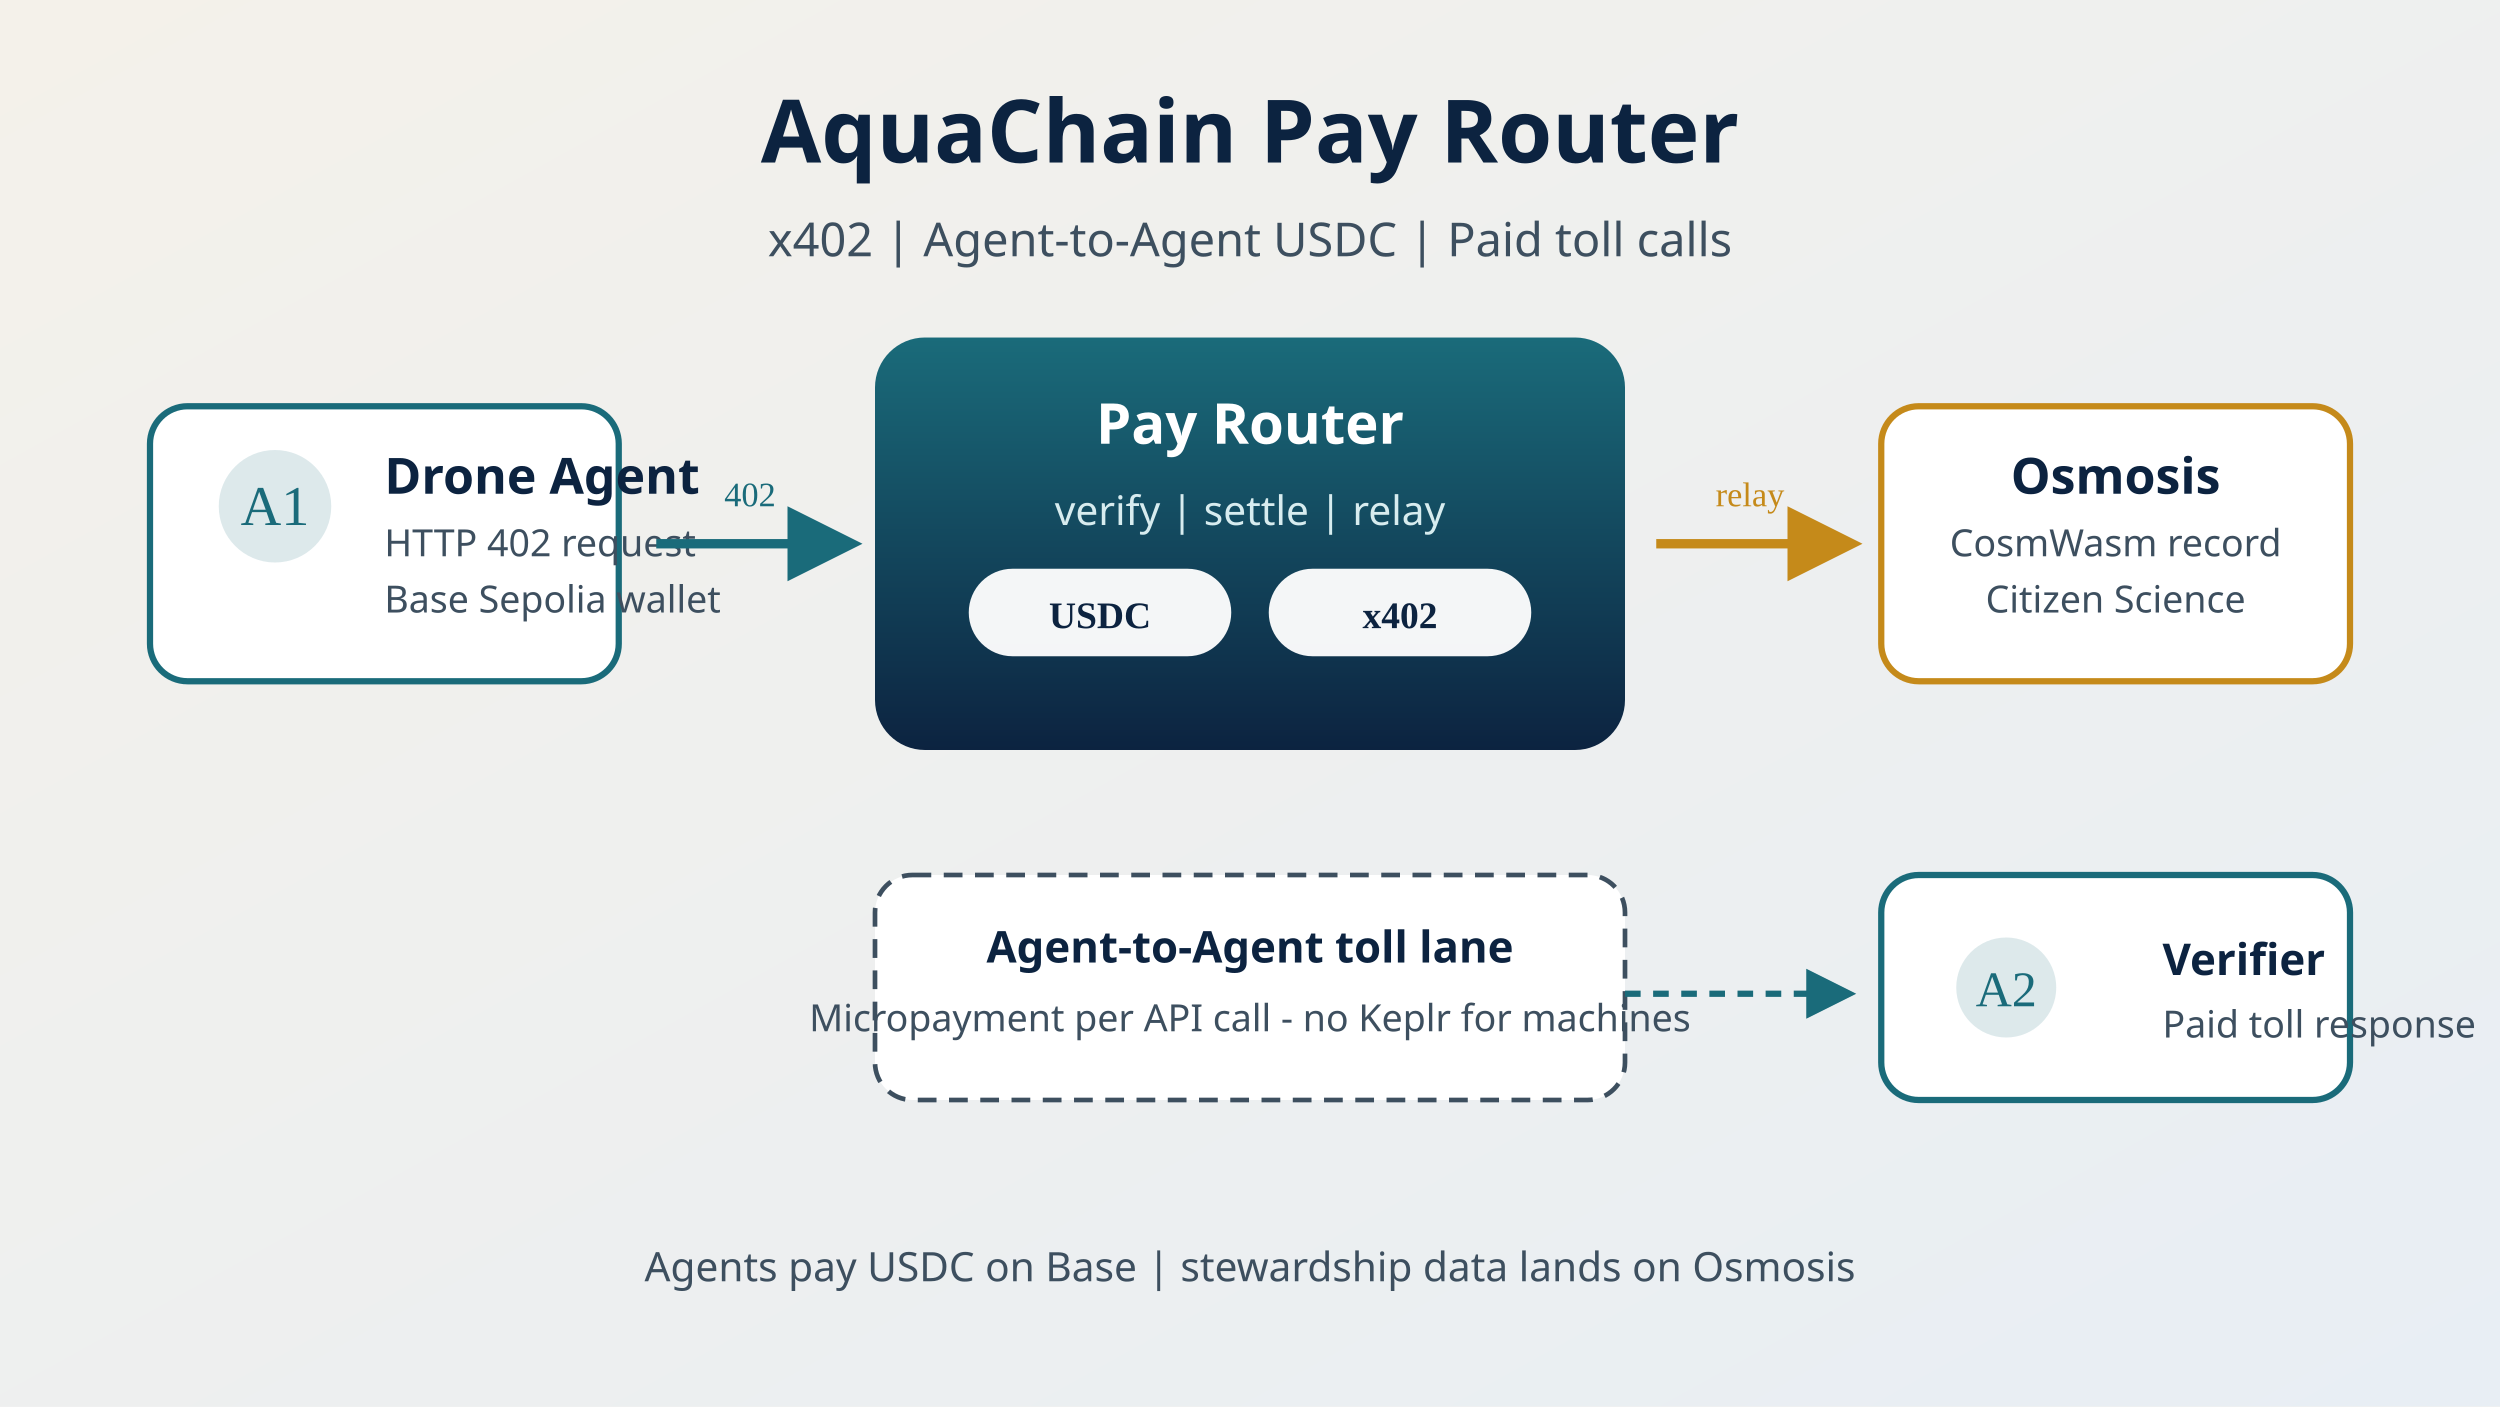
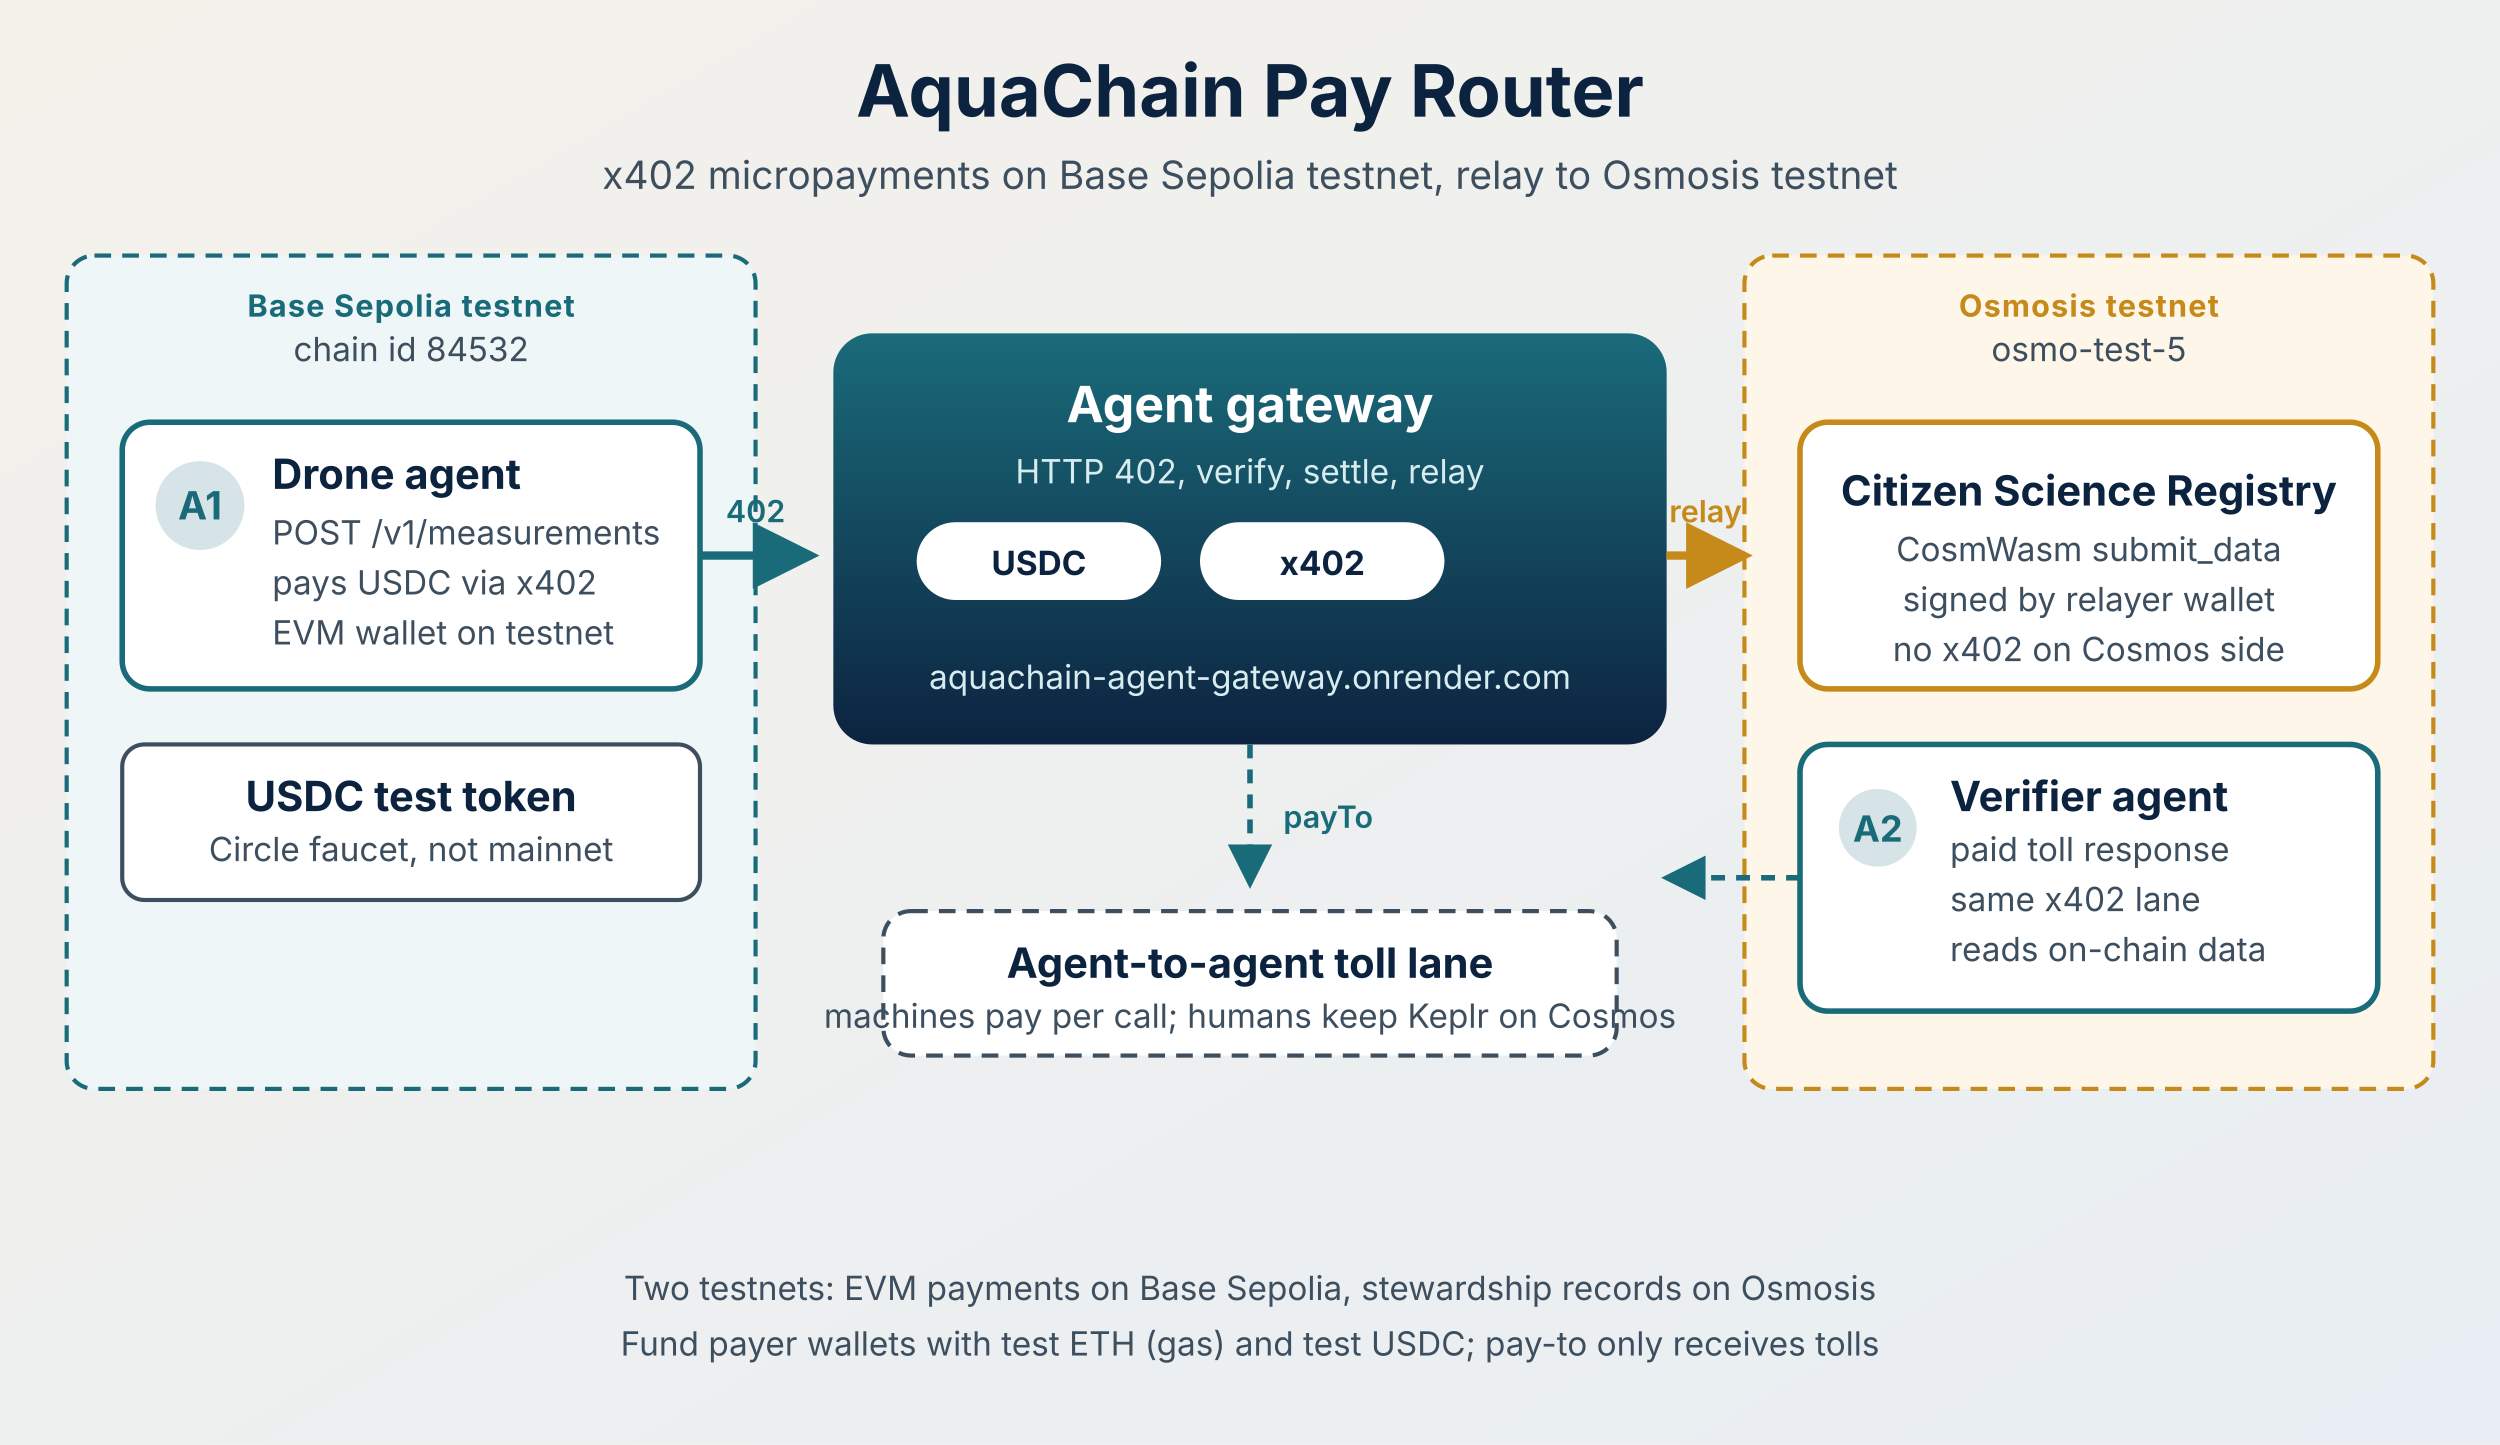
- <svg xmlns="http://www.w3.org/2000/svg" viewBox="0 0 800 450" role="img" aria-labelledby="title desc">
+ <svg xmlns="http://www.w3.org/2000/svg" viewBox="0 0 900 520" role="img" aria-labelledby="title desc">
  <defs>
    <linearGradient id="bg" x1="0%" y1="0%" x2="100%" y2="100%">
      <stop offset="0%" stop-color="#f4f1ea" />
      <stop offset="100%" stop-color="#e8eef4" />
    </linearGradient>
    <linearGradient id="teal" x1="0%" y1="0%" x2="0%" y2="100%">
      <stop offset="0%" stop-color="#1a6b7a" />
      <stop offset="100%" stop-color="#0c2340" />
    </linearGradient>
-     <marker id="arrow" markerWidth="8" markerHeight="8" refX="6" refY="4" orient="auto">
+     <marker id="arrowTeal" markerWidth="8" markerHeight="8" refX="7" refY="4" orient="auto">
      <path d="M0,0 L8,4 L0,8 Z" fill="#1a6b7a" />
    </marker>
-     <marker id="arrowAmber" markerWidth="8" markerHeight="8" refX="6" refY="4" orient="auto">
+     <marker id="arrowAmber" markerWidth="8" markerHeight="8" refX="7" refY="4" orient="auto">
      <path d="M0,0 L8,4 L0,8 Z" fill="#c58a1a" />
    </marker>
+     <style>
+       text { font-family: system-ui, -apple-system, BlinkMacSystemFont, "Segoe UI", sans-serif; }
+       .title { font-size: 26px; font-weight: 700; fill: #0c2340; }
+       .subtitle { font-size: 14px; fill: #3d4f5f; }
+       .zone-label { font-size: 11px; font-weight: 700; letter-spacing: 0.04em; text-transform: uppercase; }
+       .box-title { font-size: 15px; font-weight: 700; fill: #0c2340; }
+       .box-body { font-size: 12px; fill: #3d4f5f; }
+       .box-body-light { font-size: 12px; fill: #d7ecef; }
+       .edge-label { font-size: 11px; font-weight: 600; }
+       .footer { font-size: 12px; fill: #3d4f5f; }
+     </style>
  </defs>
-   <rect width="800" height="450" fill="url(#bg)" />
-   <text x="400" y="52" text-anchor="middle" font-family="IBM Plex Sans, Segoe UI, sans-serif" font-size="28" font-weight="700" fill="#0c2340">AquaChain Pay Router</text>
-   <text x="400" y="82" text-anchor="middle" font-family="IBM Plex Sans, Segoe UI, sans-serif" font-size="15" fill="#3d4f5f">x402 | Agent-to-Agent USDC | Paid toll calls</text>
-   <rect x="48" y="130" width="150" height="88" rx="12" fill="#ffffff" stroke="#1a6b7a" stroke-width="2" />
-   <circle cx="88" cy="162" r="18" fill="#1a6b7a" opacity="0.15" />
-   <text x="88" y="168" text-anchor="middle" font-size="18" fill="#1a6b7a">A1</text>
-   <text x="123" y="158" font-family="IBM Plex Sans, Segoe UI, sans-serif" font-size="16" font-weight="600" fill="#0c2340">Drone Agent</text>
-   <text x="123" y="178" font-family="IBM Plex Sans, Segoe UI, sans-serif" font-size="12" fill="#3d4f5f">HTTP 402 request</text>
-   <text x="123" y="196" font-family="IBM Plex Sans, Segoe UI, sans-serif" font-size="12" fill="#3d4f5f">Base Sepolia wallet</text>
-   <path d="M210 174 H270" stroke="#1a6b7a" stroke-width="3" marker-end="url(#arrow)" />
-   <text x="240" y="162" text-anchor="middle" font-size="11" fill="#1a6b7a">402</text>
-   <rect x="280" y="108" width="240" height="132" rx="16" fill="url(#teal)" />
-   <text x="400" y="142" text-anchor="middle" font-family="IBM Plex Sans, Segoe UI, sans-serif" font-size="18" font-weight="700" fill="#ffffff">Pay Router</text>
-   <text x="400" y="168" text-anchor="middle" font-family="IBM Plex Sans, Segoe UI, sans-serif" font-size="13" fill="#d7ecef">verify | settle | relay</text>
-   <rect x="310" y="182" width="84" height="28" rx="14" fill="#ffffff" opacity="0.95" />
-   <text x="352" y="201" text-anchor="middle" font-size="12" font-weight="700" fill="#0c2340">USDC</text>
-   <rect x="406" y="182" width="84" height="28" rx="14" fill="#ffffff" opacity="0.95" />
-   <text x="448" y="201" text-anchor="middle" font-size="12" font-weight="700" fill="#0c2340">x402</text>
-   <path d="M530 174 H590" stroke="#c58a1a" stroke-width="3" marker-end="url(#arrowAmber)" />
-   <text x="560" y="162" text-anchor="middle" font-size="11" fill="#c58a1a">relay</text>
-   <rect x="602" y="130" width="150" height="88" rx="12" fill="#ffffff" stroke="#c58a1a" stroke-width="2" />
-   <text x="677" y="158" text-anchor="middle" font-family="IBM Plex Sans, Segoe UI, sans-serif" font-size="16" font-weight="600" fill="#0c2340">Osmosis</text>
-   <text x="677" y="178" text-anchor="middle" font-family="IBM Plex Sans, Segoe UI, sans-serif" font-size="12" fill="#3d4f5f">CosmWasm record</text>
-   <text x="677" y="196" text-anchor="middle" font-family="IBM Plex Sans, Segoe UI, sans-serif" font-size="12" fill="#3d4f5f">Citizen Science</text>
-   <rect x="280" y="280" width="240" height="72" rx="12" fill="#ffffff" stroke="#3d4f5f" stroke-width="1.5" stroke-dasharray="6 4" />
-   <text x="400" y="308" text-anchor="middle" font-family="IBM Plex Sans, Segoe UI, sans-serif" font-size="14" font-weight="600" fill="#0c2340">Agent-to-Agent toll lane</text>
-   <text x="400" y="330" text-anchor="middle" font-family="IBM Plex Sans, Segoe UI, sans-serif" font-size="12" fill="#3d4f5f">Micropayment per API call - no Keplr for machines</text>
-   <rect x="602" y="280" width="150" height="72" rx="12" fill="#ffffff" stroke="#1a6b7a" stroke-width="2" />
-   <circle cx="642" cy="316" r="16" fill="#1a6b7a" opacity="0.15" />
-   <text x="642" y="322" text-anchor="middle" font-size="16" fill="#1a6b7a">A2</text>
-   <text x="692" y="312" font-family="IBM Plex Sans, Segoe UI, sans-serif" font-size="14" font-weight="600" fill="#0c2340">Verifier</text>
-   <text x="692" y="332" font-family="IBM Plex Sans, Segoe UI, sans-serif" font-size="12" fill="#3d4f5f">Paid toll response</text>
-   <path d="M520 318 H590" stroke="#1a6b7a" stroke-width="2" stroke-dasharray="5 4" marker-end="url(#arrow)" />
-   <text x="400" y="410" text-anchor="middle" font-family="IBM Plex Sans, Segoe UI, sans-serif" font-size="13" fill="#3d4f5f">Agents pay USDC on Base | stewardship data lands on Osmosis</text>
+   <rect width="900" height="520" fill="url(#bg)" />
+   <text x="450" y="42" text-anchor="middle" class="title">AquaChain Pay Router</text>
+   <text x="450" y="68" text-anchor="middle" class="subtitle">x402 micropayments on Base Sepolia testnet, relay to Osmosis testnet</text>
+   <rect x="24" y="92" width="248" height="300" rx="10" fill="#eef6f8" stroke="#1a6b7a" stroke-width="1.5" stroke-dasharray="6 4" />
+   <text x="148" y="114" text-anchor="middle" class="zone-label" fill="#1a6b7a">Base Sepolia testnet</text>
+   <text x="148" y="130" text-anchor="middle" class="box-body">chain id 84532</text>
+   <rect x="44" y="152" width="208" height="96" rx="10" fill="#ffffff" stroke="#1a6b7a" stroke-width="2" />
+   <circle cx="72" cy="182" r="16" fill="#1a6b7a" opacity="0.18" />
+   <text x="72" y="187" text-anchor="middle" font-size="14" font-weight="700" fill="#1a6b7a">A1</text>
+   <text x="98" y="176" class="box-title">Drone agent</text>
+   <text x="98" y="196" class="box-body">POST /v1/measurements</text>
+   <text x="98" y="214" class="box-body">pays USDC via x402</text>
+   <text x="98" y="232" class="box-body">EVM wallet on testnet</text>
+   <rect x="44" y="268" width="208" height="56" rx="8" fill="#ffffff" stroke="#3d4f5f" stroke-width="1.5" />
+   <text x="148" y="292" text-anchor="middle" class="box-title">USDC test token</text>
+   <text x="148" y="310" text-anchor="middle" class="box-body">Circle faucet, not mainnet</text>
+   <rect x="300" y="120" width="300" height="148" rx="14" fill="url(#teal)" />
+   <text x="450" y="152" text-anchor="middle" font-size="18" font-weight="700" fill="#ffffff">Agent gateway</text>
+   <text x="450" y="174" text-anchor="middle" class="box-body-light">HTTP 402, verify, settle, relay</text>
+   <rect x="330" y="188" width="88" height="28" rx="14" fill="#ffffff" />
+   <text x="374" y="207" text-anchor="middle" font-size="12" font-weight="700" fill="#0c2340">USDC</text>
+   <rect x="432" y="188" width="88" height="28" rx="14" fill="#ffffff" />
+   <text x="476" y="207" text-anchor="middle" font-size="12" font-weight="700" fill="#0c2340">x402</text>
+   <text x="450" y="248" text-anchor="middle" class="box-body-light">aquachain-agent-gateway.onrender.com</text>
+   <rect x="628" y="92" width="248" height="300" rx="10" fill="#fef6e8" stroke="#c58a1a" stroke-width="1.5" stroke-dasharray="6 4" />
+   <text x="752" y="114" text-anchor="middle" class="zone-label" fill="#c58a1a">Osmosis testnet</text>
+   <text x="752" y="130" text-anchor="middle" class="box-body">osmo-test-5</text>
+   <rect x="648" y="152" width="208" height="96" rx="10" fill="#ffffff" stroke="#c58a1a" stroke-width="2" />
+   <text x="752" y="182" text-anchor="middle" class="box-title">Citizen Science Registry</text>
+   <text x="752" y="202" text-anchor="middle" class="box-body">CosmWasm submit_data</text>
+   <text x="752" y="220" text-anchor="middle" class="box-body">signed by relayer wallet</text>
+   <text x="752" y="238" text-anchor="middle" class="box-body">no x402 on Cosmos side</text>
+   <rect x="648" y="268" width="208" height="96" rx="10" fill="#ffffff" stroke="#1a6b7a" stroke-width="2" />
+   <circle cx="676" cy="298" r="14" fill="#1a6b7a" opacity="0.18" />
+   <text x="676" y="303" text-anchor="middle" font-size="13" font-weight="700" fill="#1a6b7a">A2</text>
+   <text x="702" y="292" class="box-title">Verifier agent</text>
+   <text x="702" y="310" class="box-body">paid toll response</text>
+   <text x="702" y="328" class="box-body">same x402 lane</text>
+   <text x="702" y="346" class="box-body">reads on-chain data</text>
+   <path d="M252 200 H292" stroke="#1a6b7a" stroke-width="3" marker-end="url(#arrowTeal)" />
+   <text x="272" y="188" text-anchor="middle" class="edge-label" fill="#1a6b7a">402</text>
+   <path d="M600 200 H628" stroke="#c58a1a" stroke-width="3" marker-end="url(#arrowAmber)" />
+   <text x="614" y="188" text-anchor="middle" class="edge-label" fill="#c58a1a">relay</text>
+   <path d="M450 268 V318" stroke="#1a6b7a" stroke-width="2" stroke-dasharray="5 4" marker-end="url(#arrowTeal)" />
+   <text x="462" y="298" class="edge-label" fill="#1a6b7a">payTo</text>
+   <rect x="318" y="328" width="264" height="52" rx="10" fill="#ffffff" stroke="#3d4f5f" stroke-width="1.5" stroke-dasharray="6 4" />
+   <text x="450" y="352" text-anchor="middle" class="box-title">Agent-to-agent toll lane</text>
+   <text x="450" y="370" text-anchor="middle" class="box-body">machines pay per call; humans keep Keplr on Cosmos</text>
+   <path d="M648 316 H600" stroke="#1a6b7a" stroke-width="2" stroke-dasharray="5 4" marker-end="url(#arrowTeal)" />
+   <text x="450" y="468" text-anchor="middle" class="footer">Two testnets: EVM payments on Base Sepolia, stewardship records on Osmosis</text>
+   <text x="450" y="488" text-anchor="middle" class="footer">Fund payer wallets with test ETH (gas) and test USDC; pay-to only receives tolls</text>
</svg>
